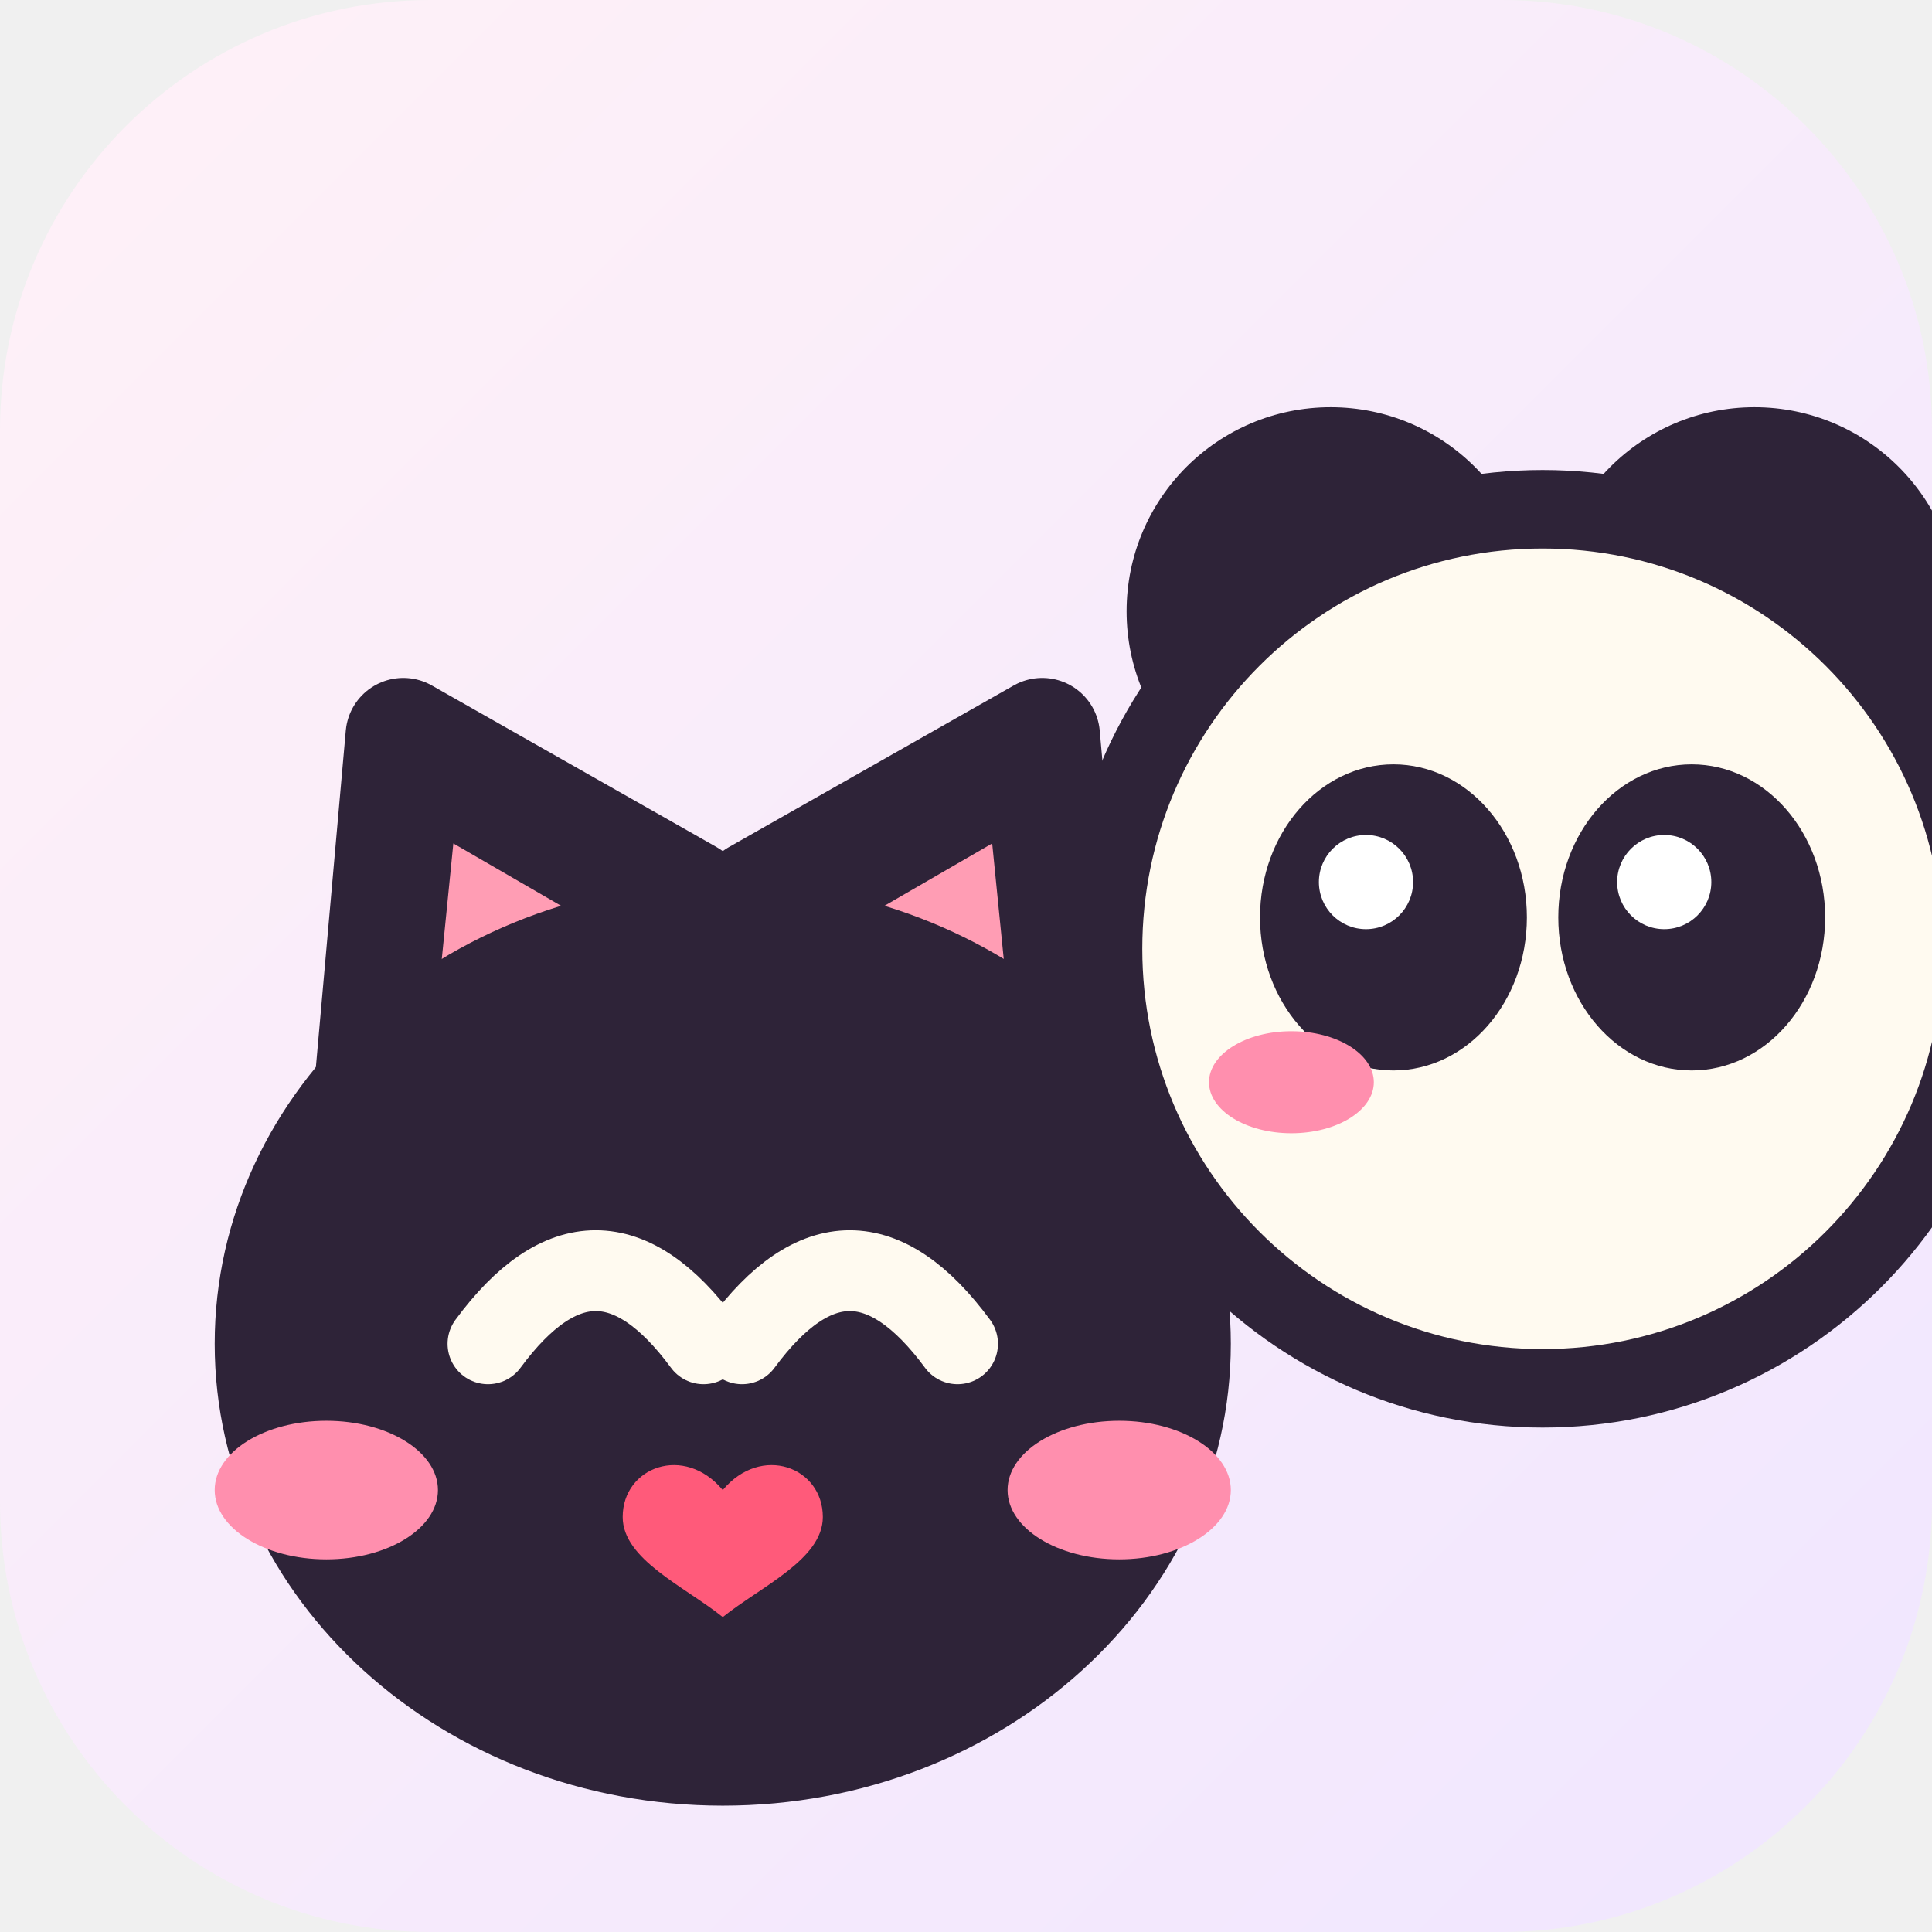
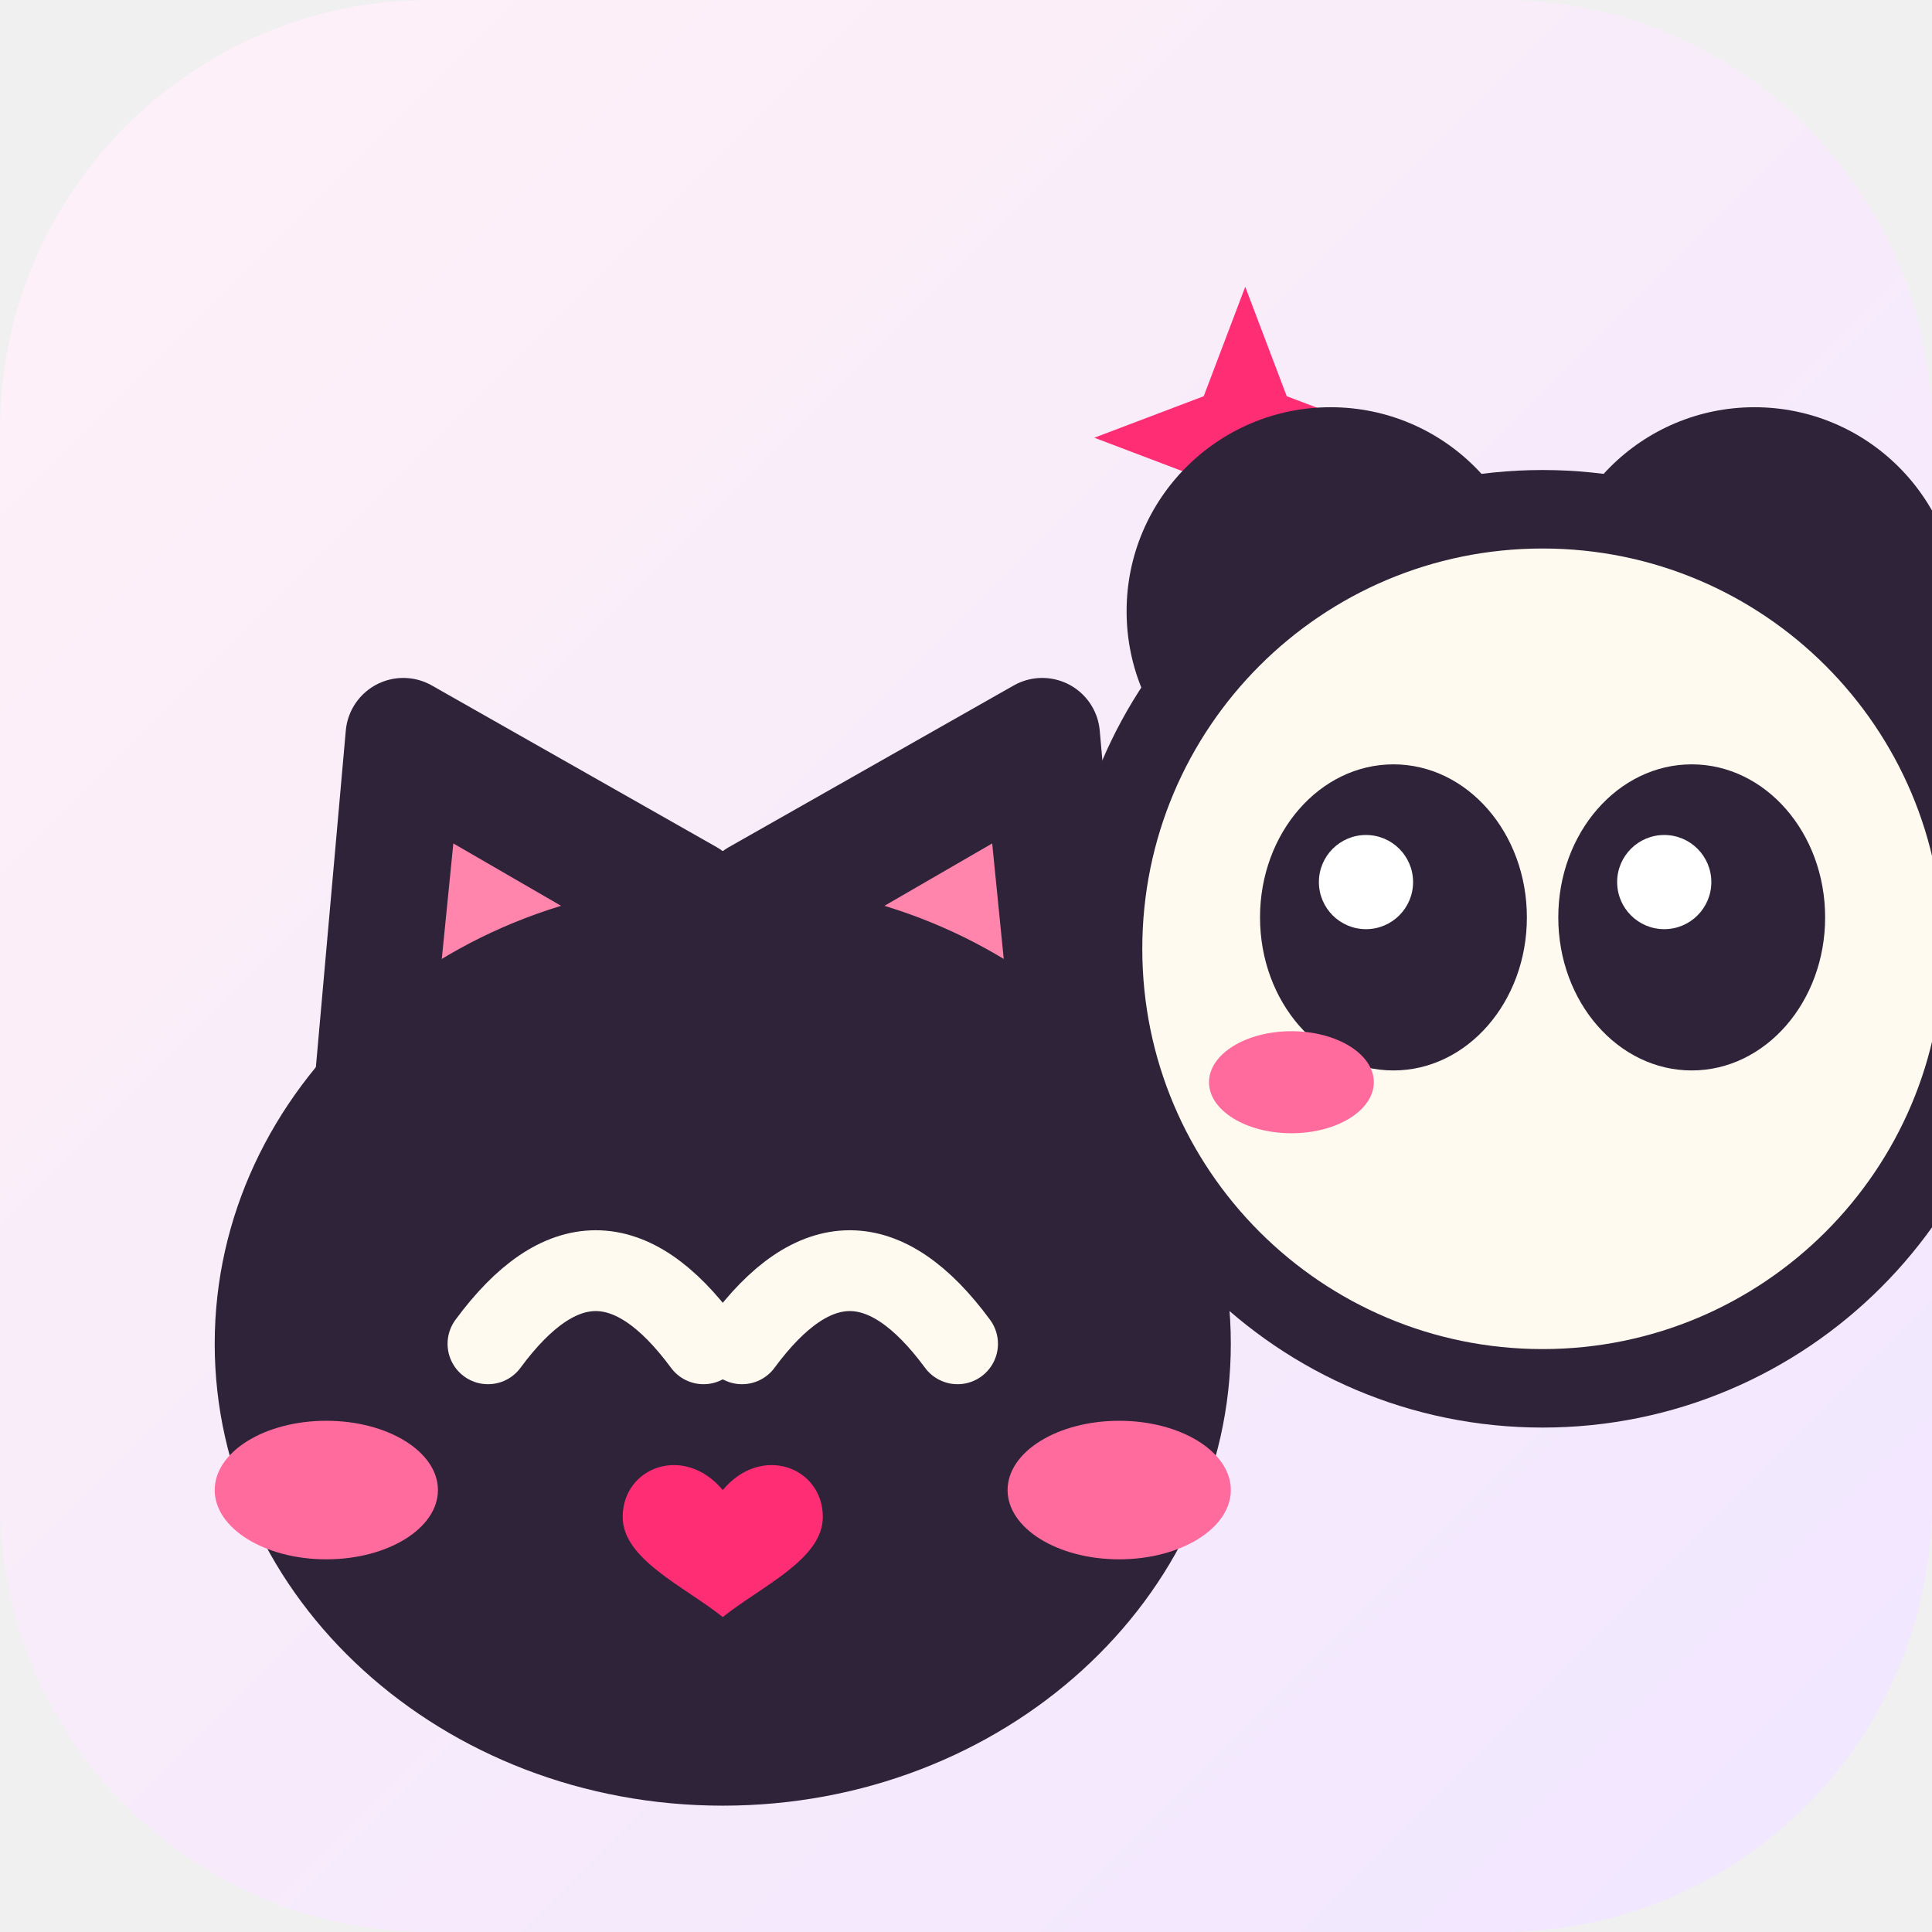
<svg xmlns="http://www.w3.org/2000/svg" viewBox="0 0 512 512" width="512" height="512">
  <defs>
    <linearGradient id="gt" x1="0" y1="0" x2="1" y2="1">
      <stop offset="0" stop-color="#fff1f7" />
      <stop offset="1" stop-color="#f0e6ff" />
    </linearGradient>
  </defs>
  <rect width="512" height="512" rx="114" fill="url(#gt)" />
+   <path d="M330 76 l11 29 29 11 -29 11 -11 29 -11-29 -29-11 29-11z" fill="#ff2e74" />
  <g transform="translate(24 6) scale(1.04)">
    <circle cx="316" cy="150" r="52" fill="#2e2338" />
    <circle cx="424" cy="150" r="52" fill="#2e2338" />
    <circle cx="370" cy="236" r="112" fill="#fffaf0" stroke="#2e2338" stroke-width="20" />
    <ellipse cx="332" cy="228" rx="34" ry="39" fill="#2e2338" />
    <ellipse cx="408" cy="228" rx="34" ry="39" fill="#2e2338" />
    <circle cx="325" cy="219" r="12" fill="#fff" />
    <circle cx="401" cy="219" r="12" fill="#fff" />
-     <ellipse cx="306" cy="270" rx="21" ry="13" fill="#ff8fae" />
+     <ellipse cx="306" cy="270" rx="21" ry="13" fill="#ff6b9d" />
  </g>
  <g transform="translate(-40 44) scale(1.02)">
    <g fill="#2e2338" stroke="#2e2338" stroke-width="30" stroke-linejoin="round">
      <path d="M136 238 L144 148 L218 190 Z" />
      <path d="M318 238 L310 148 L236 190 Z" />
    </g>
-     <path d="M152 226 L157 176 L195 198 Z" fill="#ff9db4" />
-     <path d="M302 226 L297 176 L259 198 Z" fill="#ff9db4" />
+     <path d="M152 226 L157 176 L195 198 Z" fill="#ff85ad" />
+     <path d="M302 226 L297 176 L259 198 Z" fill="#ff85ad" />
    <ellipse cx="227" cy="306" rx="132" ry="120" fill="#2e2338" />
    <path d="M166 306 Q194 268 222 306" fill="none" stroke="#fffaf0" stroke-width="21" stroke-linecap="round" />
    <path d="M232 306 Q260 268 288 306" fill="none" stroke="#fffaf0" stroke-width="21" stroke-linecap="round" />
-     <ellipse cx="124" cy="344" rx="29" ry="18" fill="#ff8fae" />
-     <ellipse cx="330" cy="344" rx="29" ry="18" fill="#ff8fae" />
-     <path d="M227 344 c-10-12 -26-6 -26 7 c0 11 16 18 26 26 c10-8 26-15 26-26 c0-13 -16-19 -26-7z" fill="#ff5a7a" />
+     <ellipse cx="124" cy="344" rx="29" ry="18" fill="#ff6b9d" />
+     <ellipse cx="330" cy="344" rx="29" ry="18" fill="#ff6b9d" />
+     <path d="M227 344 c-10-12 -26-6 -26 7 c0 11 16 18 26 26 c10-8 26-15 26-26 c0-13 -16-19 -26-7z" fill="#ff2e74" />
  </g>
</svg>
